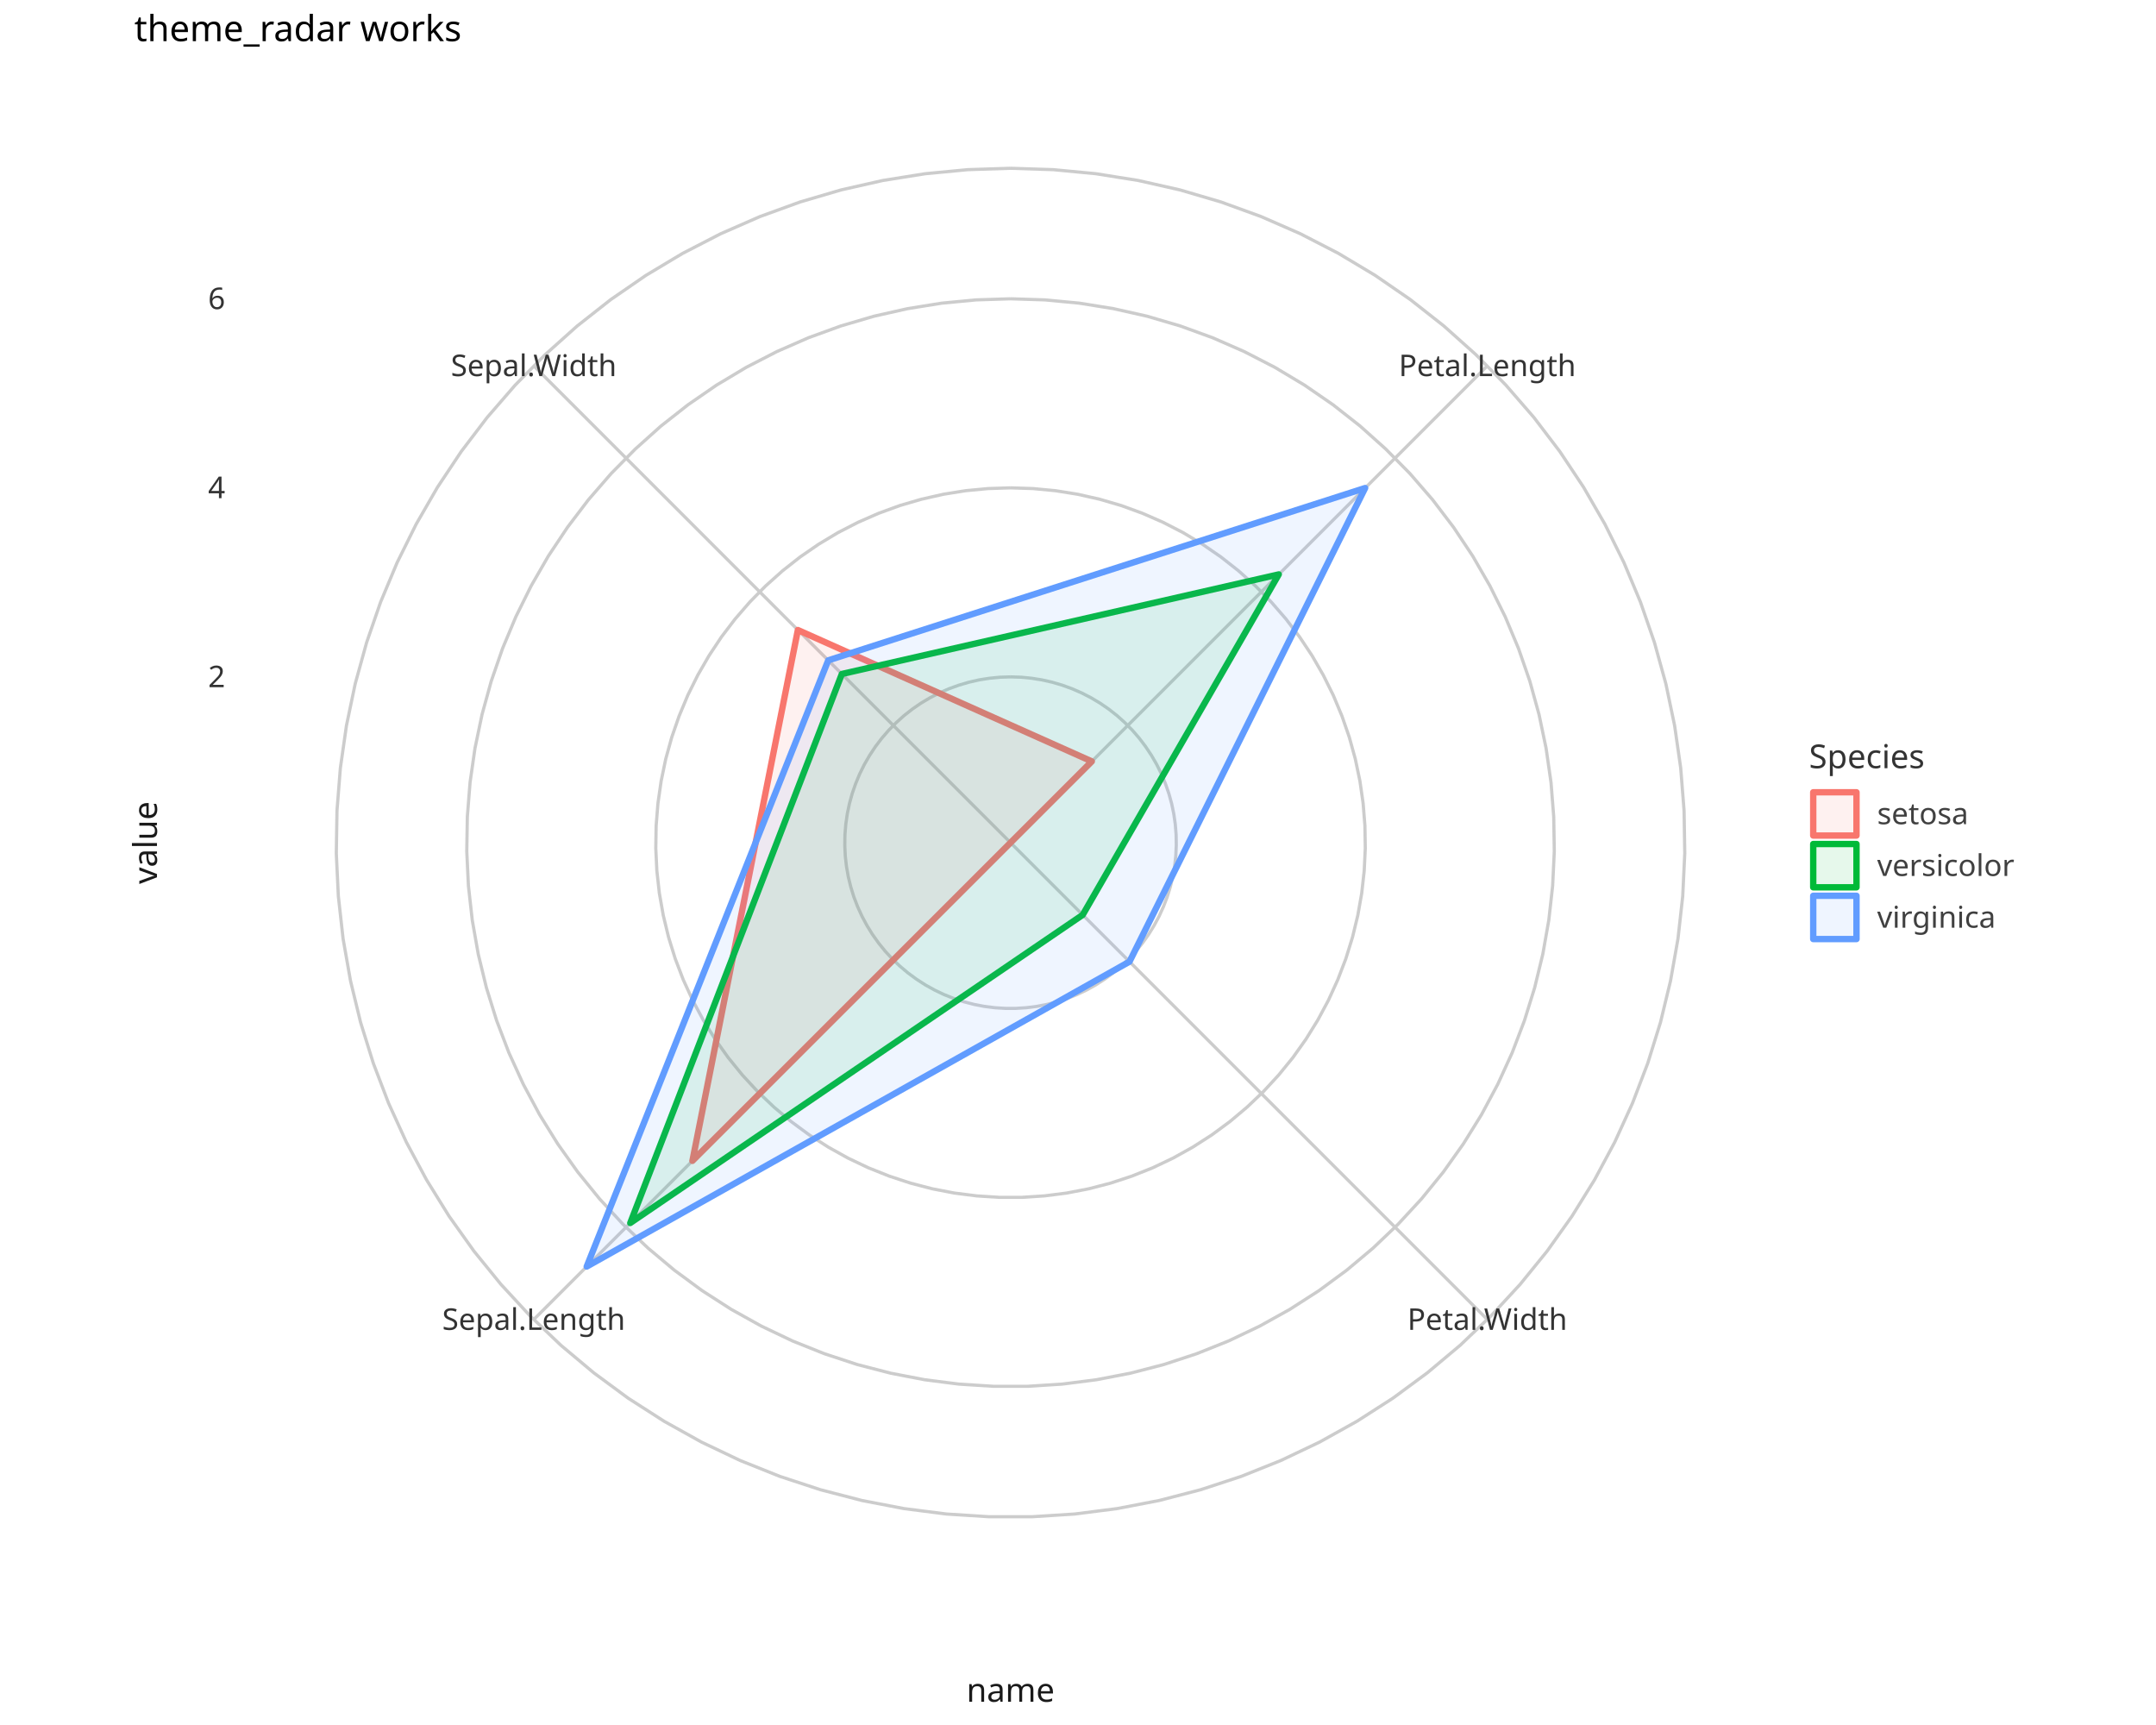
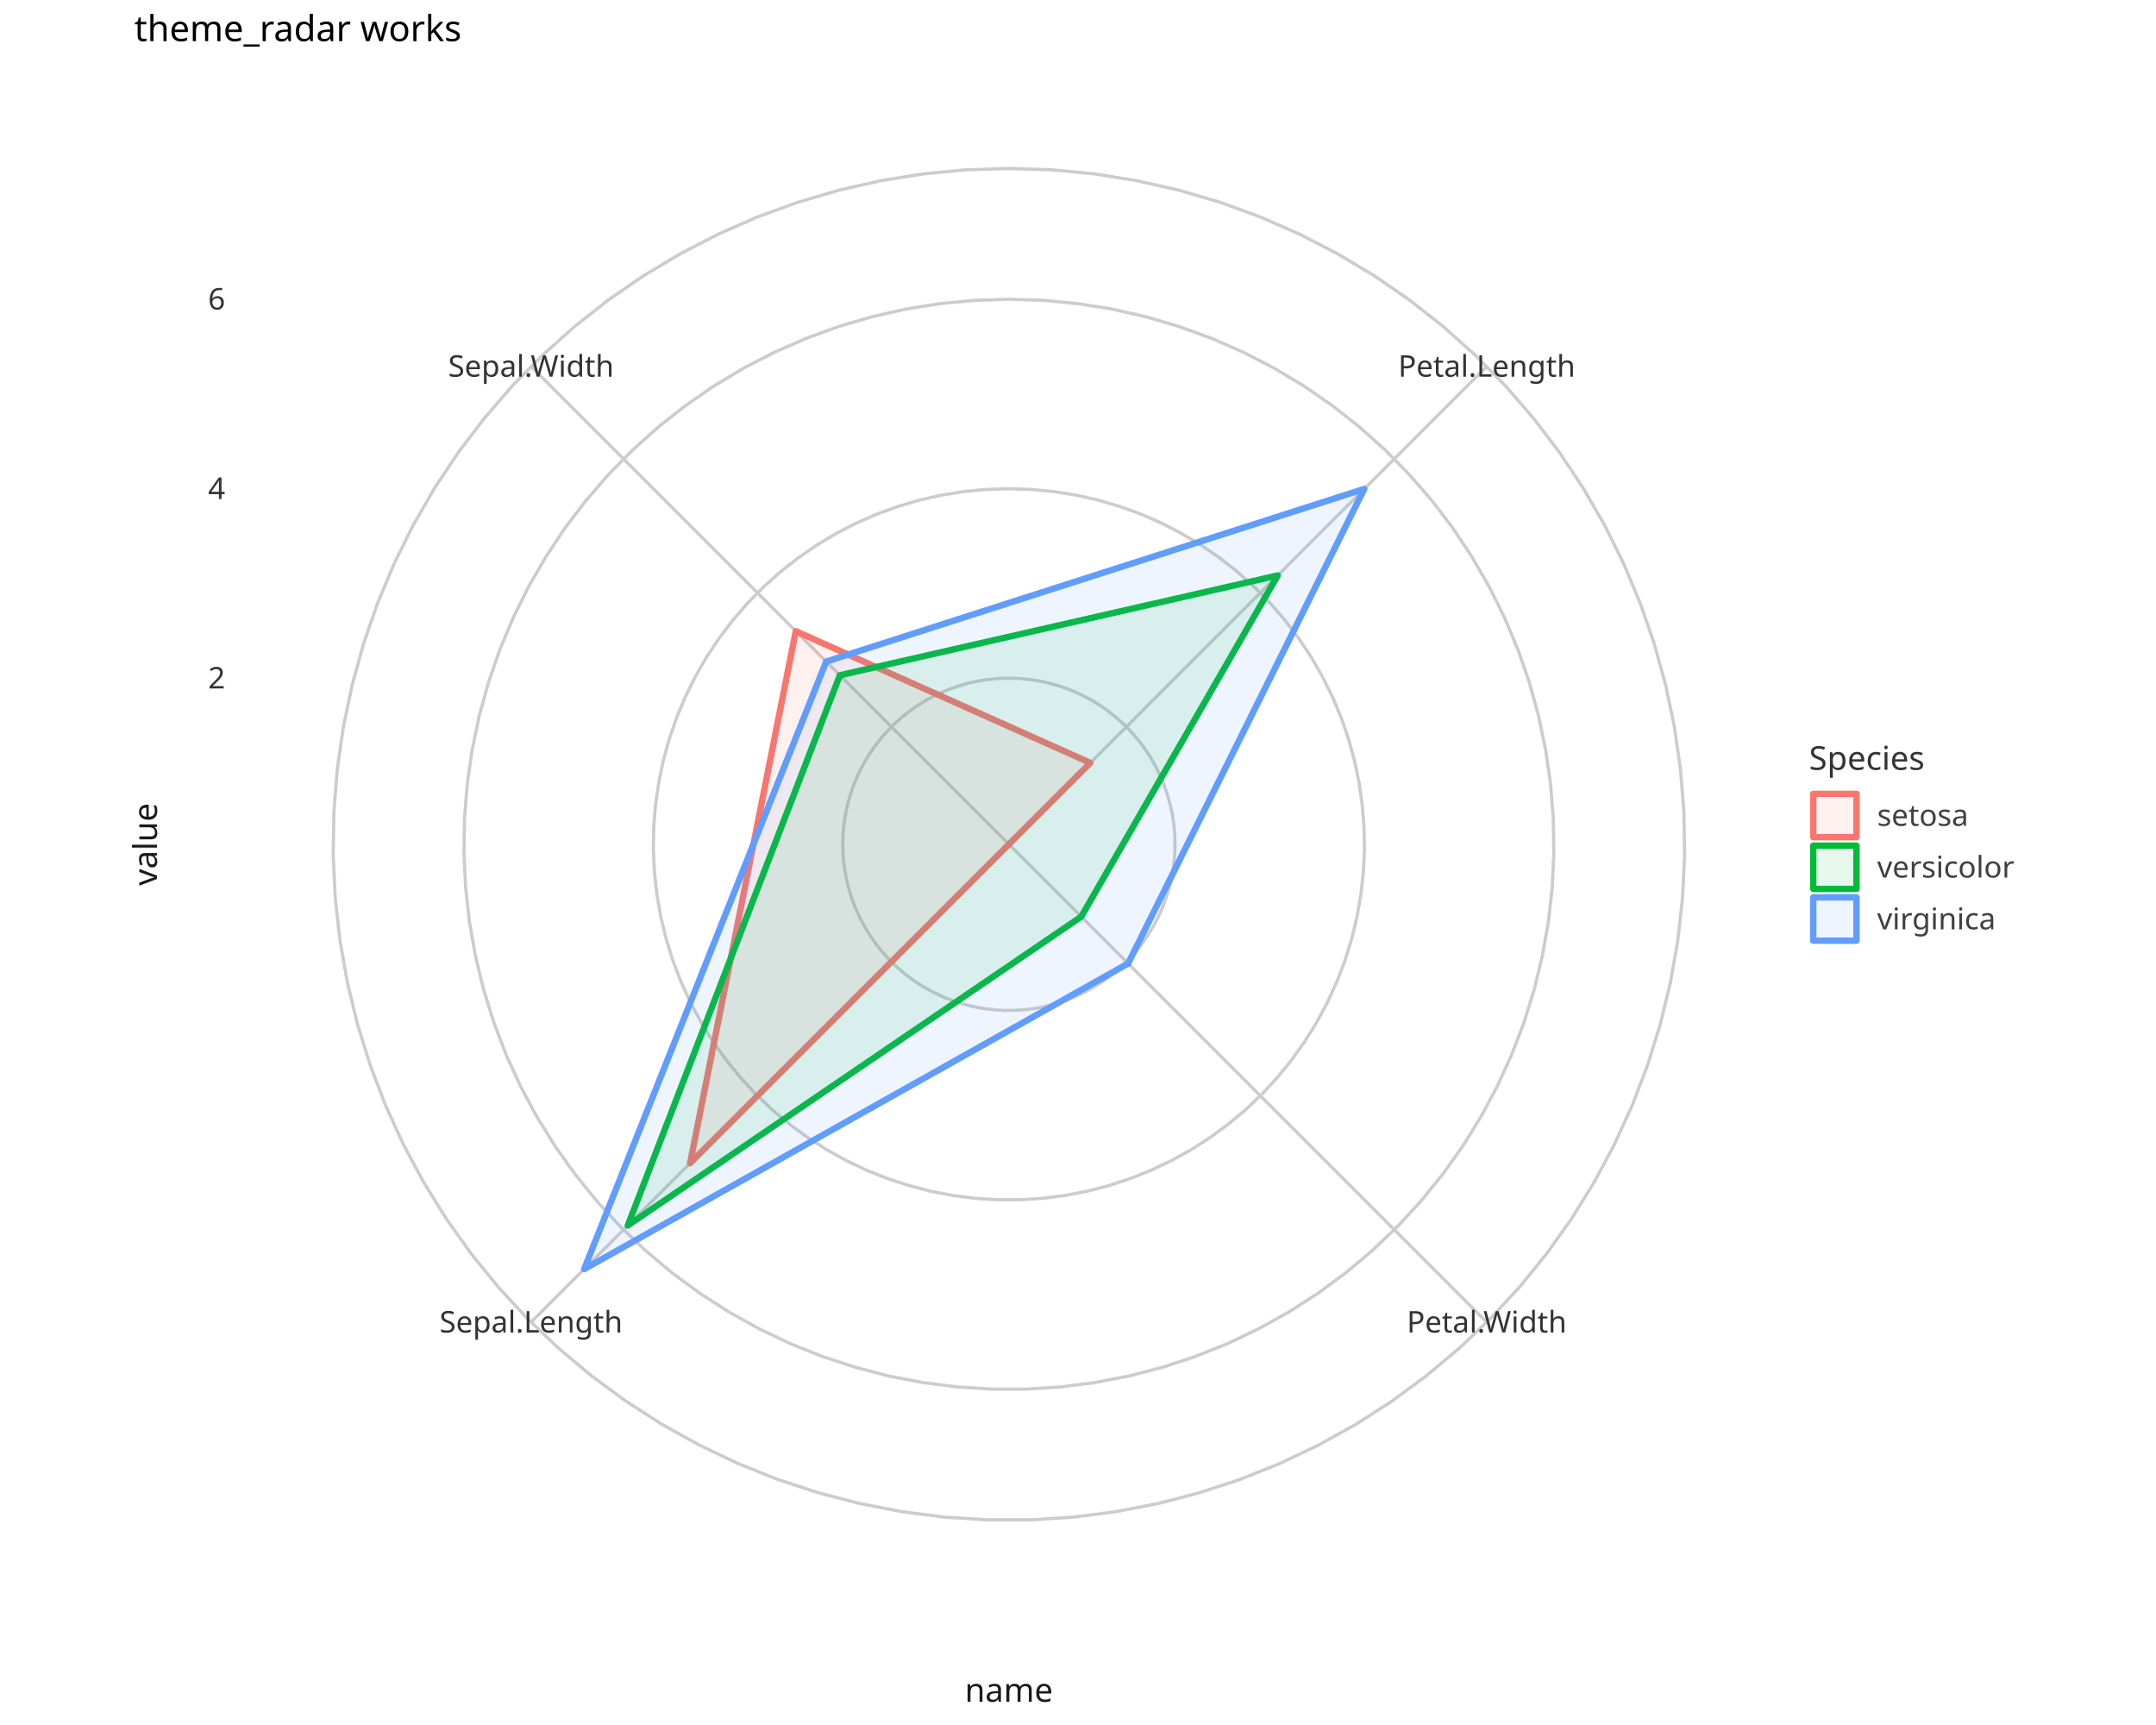
<svg xmlns="http://www.w3.org/2000/svg" class="svglite" data-engine-version="2.0" width="720.00pt" height="576.00pt" viewBox="0 0 720.00 576.00">
  <defs>
    <style type="text/css">
    .svglite line, .svglite polyline, .svglite polygon, .svglite path, .svglite rect, .svglite circle {
      fill: none;
      stroke: #000000;
      stroke-linecap: round;
      stroke-linejoin: round;
      stroke-miterlimit: 10.00;
    }
  </style>
  </defs>
  <rect width="100%" height="100%" style="stroke: none; fill: #FFFFFF;" />
  <defs>
    <clipPath id="cpMC4wMHw3MjAuMDB8MC4wMHw1NzYuMDA=">
      <rect x="0.00" y="0.00" width="720.00" height="576.00" />
    </clipPath>
  </defs>
  <g clip-path="url(#cpMC4wMHw3MjAuMDB8MC4wMHw1NzYuMDA=)">
</g>
  <defs>
    <clipPath id="cpMzkuMzd8NjgwLjYzfDAuMDB8NTc2LjAw">
      <rect x="39.37" y="0.00" width="641.27" height="576.00" />
    </clipPath>
  </defs>
  <g clip-path="url(#cpMzkuMzd8NjgwLjYzfDAuMDB8NTc2LjAw)">
    <rect x="39.37" y="0.00" width="641.27" height="576.00" style="stroke-width: 1.07; stroke: #FFFFFF; fill: #FFFFFF;" />
  </g>
  <g clip-path="url(#cpMC4wMHw3MjAuMDB8MC4wMHw1NzYuMDA=)">
</g>
  <defs>
-     <clipPath id="cpODcuMjZ8NTg3LjY4fDMxLjE3fDUzMS41OQ==">
-       <rect x="87.26" y="31.17" width="500.42" height="500.42" />
+     <clipPath id="cpODYuMTZ8NTg3LjY4fDMxLjE3fDUzMi42OQ==">
+       <rect x="86.16" y="31.17" width="501.51" height="501.51" />
    </clipPath>
  </defs>
-   <g clip-path="url(#cpODcuMjZ8NTg3LjY4fDMxLjE3fDUzMS41OQ==)">
-     <rect x="87.26" y="31.17" width="500.42" height="500.42" style="stroke-width: 1.07; stroke: none; fill: #FFFFFF;" />
-     <polyline points="337.47,281.38 496.70,122.15 " style="stroke-width: 1.07; stroke: #CCCCCC; stroke-linecap: butt;" />
-     <polyline points="337.47,281.38 496.70,440.61 " style="stroke-width: 1.07; stroke: #CCCCCC; stroke-linecap: butt;" />
-     <polyline points="337.47,281.38 178.24,440.61 " style="stroke-width: 1.07; stroke: #CCCCCC; stroke-linecap: butt;" />
-     <polyline points="337.47,281.38 178.24,122.15 " style="stroke-width: 1.07; stroke: #CCCCCC; stroke-linecap: butt;" />
-     <polyline points="337.47,226.02 340.98,226.13 344.48,226.47 347.95,227.02 351.37,227.80 354.74,228.79 358.04,229.99 361.26,231.40 364.39,233.01 367.40,234.81 370.29,236.80 373.05,238.97 375.67,241.32 378.14,243.82 380.44,246.48 382.56,249.27 384.51,252.20 386.27,255.24 387.83,258.39 389.18,261.63 390.33,264.94 391.27,268.33 391.99,271.77 392.49,275.25 392.77,278.75 392.82,282.26 392.66,285.77 392.27,289.26 391.66,292.72 390.83,296.13 389.79,299.49 388.53,302.77 387.07,305.97 385.41,309.06 383.56,312.05 381.52,314.91 379.31,317.64 376.92,320.22 374.38,322.64 371.69,324.90 368.86,326.98 365.91,328.88 362.84,330.59 359.67,332.10 356.40,333.40 353.07,334.50 349.67,335.38 346.22,336.05 342.73,336.49 339.23,336.71 335.71,336.71 332.21,336.49 328.72,336.05 325.27,335.38 321.87,334.50 318.54,333.40 315.27,332.10 312.10,330.59 309.03,328.88 306.08,326.98 303.25,324.90 300.56,322.64 298.01,320.22 295.63,317.64 293.42,314.91 291.38,312.05 289.53,309.06 287.87,305.97 286.41,302.77 285.15,299.49 284.11,296.13 283.28,292.72 282.67,289.26 282.28,285.77 282.12,282.26 282.17,278.75 282.45,275.25 282.95,271.77 283.67,268.33 284.61,264.94 285.76,261.63 287.11,258.39 288.67,255.24 290.43,252.20 292.37,249.27 294.50,246.48 296.80,243.82 299.27,241.32 301.88,238.97 304.65,236.80 307.54,234.81 310.55,233.01 313.68,231.40 316.89,229.99 320.20,228.79 323.57,227.80 326.99,227.02 330.46,226.47 333.96,226.13 337.47,226.02 " style="stroke-width: 1.07; stroke: #CCCCCC; stroke-linecap: butt;" />
-     <polyline points="337.47,162.90 344.98,163.14 352.47,163.85 359.89,165.04 367.23,166.70 374.44,168.81 381.51,171.39 388.39,174.40 395.08,177.84 401.53,181.71 407.72,185.97 413.63,190.62 419.23,195.63 424.51,200.99 429.43,206.67 433.98,212.65 438.15,218.91 441.91,225.43 445.25,232.16 448.15,239.10 450.61,246.20 452.61,253.45 454.15,260.81 455.22,268.25 455.82,275.74 455.94,283.26 455.58,290.77 454.75,298.24 453.44,305.65 451.67,312.96 449.44,320.14 446.75,327.16 443.63,334.00 440.08,340.62 436.12,347.01 431.76,353.14 427.01,358.97 421.91,364.50 416.47,369.68 410.71,374.52 404.66,378.98 398.33,383.04 391.76,386.70 384.97,389.93 377.99,392.72 370.85,395.07 363.57,396.96 356.19,398.38 348.73,399.33 341.23,399.81 333.71,399.81 326.21,399.33 318.75,398.38 311.37,396.96 304.09,395.07 296.95,392.72 289.97,389.93 283.18,386.70 276.61,383.04 270.28,378.98 264.23,374.52 258.47,369.68 253.03,364.50 247.92,358.97 243.18,353.14 238.82,347.01 234.86,340.62 231.31,334.00 228.18,327.16 225.50,320.14 223.27,312.96 221.50,305.65 220.19,298.24 219.36,290.77 219.00,283.26 219.12,275.74 219.72,268.25 220.79,260.81 222.32,253.45 224.33,246.20 226.79,239.10 229.69,232.16 233.03,225.43 236.79,218.91 240.95,212.65 245.51,206.67 250.43,200.99 255.71,195.63 261.31,190.62 267.22,185.97 273.41,181.71 279.86,177.84 286.55,174.40 293.43,171.39 300.50,168.81 307.71,166.70 315.05,165.04 322.47,163.85 329.95,163.14 337.47,162.90 " style="stroke-width: 1.07; stroke: #CCCCCC; stroke-linecap: butt;" />
-     <polyline points="337.47,99.77 348.99,100.14 360.46,101.23 371.84,103.06 383.08,105.59 394.14,108.84 404.97,112.78 415.52,117.40 425.77,122.68 435.65,128.60 445.15,135.14 454.21,142.26 462.79,149.95 470.88,158.16 478.42,166.87 485.40,176.04 491.79,185.63 497.55,195.61 502.67,205.94 507.12,216.57 510.89,227.46 513.96,238.57 516.32,249.85 517.96,261.25 518.87,272.74 519.06,284.26 518.51,295.78 517.23,307.23 515.23,318.58 512.51,329.78 509.09,340.78 504.98,351.55 500.19,362.03 494.75,372.19 488.67,381.98 481.99,391.37 474.72,400.31 466.90,408.78 458.56,416.73 449.73,424.14 440.45,430.97 430.76,437.20 420.69,442.80 410.28,447.76 399.58,452.04 388.63,455.64 377.48,458.53 366.16,460.71 354.73,462.17 343.23,462.90 331.71,462.90 320.21,462.17 308.78,460.71 297.46,458.53 286.30,455.64 275.36,452.04 264.66,447.76 254.25,442.80 244.18,437.20 234.49,430.97 225.21,424.14 216.38,416.73 208.04,408.78 200.22,400.31 192.95,391.37 186.27,381.98 180.19,372.19 174.75,362.03 169.96,351.55 165.85,340.78 162.43,329.78 159.71,318.58 157.71,307.23 156.43,295.78 155.88,284.26 156.07,272.74 156.98,261.25 158.62,249.85 160.98,238.57 164.05,227.46 167.82,216.57 172.27,205.94 177.39,195.61 183.15,185.63 189.54,176.04 196.51,166.87 204.06,158.16 212.15,149.95 220.73,142.26 229.79,135.14 239.28,128.60 249.17,122.68 259.42,117.40 269.97,112.78 280.80,108.84 291.86,105.59 303.10,103.06 314.48,101.23 325.95,100.14 337.47,99.77 " style="stroke-width: 1.07; stroke: #CCCCCC; stroke-linecap: butt;" />
-     <polyline points="337.47,56.19 351.75,56.65 365.98,58.01 380.09,60.26 394.03,63.41 407.74,67.44 421.16,72.32 434.25,78.05 446.96,84.60 459.22,91.94 470.99,100.04 482.22,108.88 492.87,118.41 502.89,128.59 512.25,139.39 520.90,150.76 528.82,162.66 535.96,175.03 542.31,187.84 547.83,201.02 552.50,214.52 556.31,228.29 559.24,242.28 561.27,256.42 562.40,270.67 562.63,284.96 561.95,299.23 560.37,313.43 557.88,327.50 554.52,341.39 550.27,355.03 545.17,368.38 539.24,381.38 532.49,393.98 524.95,406.12 516.67,417.76 507.66,428.85 497.96,439.35 487.62,449.21 476.67,458.39 465.17,466.87 453.14,474.59 440.66,481.54 427.75,487.68 414.49,492.99 400.91,497.45 387.08,501.04 373.05,503.74 358.88,505.55 344.61,506.46 330.32,506.46 316.06,505.55 301.89,503.74 287.86,501.04 274.03,497.45 260.45,492.99 247.18,487.68 234.28,481.54 221.80,474.59 209.77,466.87 198.27,458.39 187.32,449.21 176.98,439.35 167.28,428.85 158.27,417.76 149.98,406.12 142.45,393.98 135.70,381.38 129.77,368.38 124.67,355.03 120.42,341.39 117.05,327.50 114.57,313.43 112.99,299.23 112.31,284.96 112.54,270.67 113.67,256.42 115.70,242.28 118.63,228.29 122.44,214.52 127.11,201.02 132.63,187.84 138.98,175.03 146.12,162.66 154.04,150.76 162.69,139.39 172.05,128.59 182.07,118.41 192.72,108.88 203.95,100.04 215.72,91.94 227.98,84.60 240.68,78.05 253.78,72.32 267.20,67.44 280.91,63.41 294.85,60.26 308.96,58.01 323.19,56.65 337.47,56.19 " style="stroke-width: 1.07; stroke: #CCCCCC; stroke-linecap: butt;" />
-     <polygon points="231.24,387.62 266.45,210.37 364.61,254.24 337.47,281.38 " style="stroke-width: 2.13; stroke: #F8766D; stroke-linecap: butt; fill: #F8766D; fill-opacity: 0.10;" />
-     <polygon points="210.48,408.37 281.14,225.05 427.05,191.80 361.57,305.49 " style="stroke-width: 2.13; stroke: #00BA38; stroke-linecap: butt; fill: #00BA38; fill-opacity: 0.10;" />
-     <polygon points="195.93,422.92 276.59,220.50 455.89,162.96 377.20,321.11 " style="stroke-width: 2.13; stroke: #619CFF; stroke-linecap: butt; fill: #619CFF; fill-opacity: 0.10;" />
-     <text x="496.70" y="125.59" text-anchor="middle" style="font-size: 10.00px; fill: #333333; font-family: sans;" textLength="56.16px" lengthAdjust="spacingAndGlyphs">Petal.Length</text>
-     <text x="496.70" y="444.06" text-anchor="middle" style="font-size: 10.00px; fill: #333333; font-family: sans;" textLength="51.13px" lengthAdjust="spacingAndGlyphs">Petal.Width</text>
-     <text x="178.24" y="444.06" text-anchor="middle" style="font-size: 10.00px; fill: #333333; font-family: sans;" textLength="58.94px" lengthAdjust="spacingAndGlyphs">Sepal.Length</text>
-     <text x="178.24" y="125.59" text-anchor="middle" style="font-size: 10.00px; fill: #333333; font-family: sans;" textLength="53.92px" lengthAdjust="spacingAndGlyphs">Sepal.Width</text>
+   <g clip-path="url(#cpODYuMTZ8NTg3LjY4fDMxLjE3fDUzMi42OQ==)">
+     <rect x="86.16" y="31.17" width="501.51" height="501.51" style="stroke-width: 1.07; stroke: none; fill: #FFFFFF;" />
+     <polyline points="336.92,281.93 496.50,122.35 " style="stroke-width: 1.07; stroke: #CCCCCC; stroke-linecap: butt;" />
+     <polyline points="336.92,281.93 496.50,441.51 " style="stroke-width: 1.07; stroke: #CCCCCC; stroke-linecap: butt;" />
+     <polyline points="336.92,281.93 177.34,441.51 " style="stroke-width: 1.07; stroke: #CCCCCC; stroke-linecap: butt;" />
+     <polyline points="336.92,281.93 177.34,122.35 " style="stroke-width: 1.07; stroke: #CCCCCC; stroke-linecap: butt;" />
+     <polyline points="336.92,226.45 340.44,226.56 343.95,226.90 347.42,227.45 350.86,228.23 354.23,229.22 357.54,230.42 360.77,231.83 363.90,233.45 366.92,235.26 369.82,237.25 372.58,239.43 375.21,241.78 377.68,244.29 379.98,246.95 382.12,249.75 384.07,252.68 385.83,255.73 387.39,258.88 388.75,262.13 389.90,265.46 390.84,268.85 391.56,272.30 392.06,275.78 392.34,279.29 392.40,282.81 392.23,286.33 391.84,289.83 391.23,293.29 390.40,296.71 389.35,300.08 388.10,303.37 386.63,306.57 384.97,309.67 383.11,312.66 381.07,315.53 378.85,318.26 376.46,320.85 373.91,323.28 371.22,325.54 368.38,327.63 365.42,329.53 362.34,331.24 359.17,332.76 355.90,334.07 352.55,335.16 349.14,336.05 345.69,336.71 342.20,337.16 338.68,337.38 335.16,337.38 331.65,337.16 328.16,336.71 324.70,336.05 321.29,335.16 317.95,334.07 314.68,332.76 311.50,331.24 308.42,329.53 305.46,327.63 302.63,325.54 299.93,323.28 297.38,320.85 294.99,318.26 292.77,315.53 290.73,312.66 288.87,309.67 287.21,306.57 285.75,303.37 284.49,300.08 283.45,296.71 282.62,293.29 282.01,289.83 281.61,286.33 281.45,282.81 281.50,279.29 281.78,275.78 282.28,272.30 283.00,268.85 283.94,265.46 285.09,262.13 286.45,258.88 288.02,255.73 289.78,252.68 291.73,249.75 293.86,246.95 296.17,244.29 298.64,241.78 301.26,239.43 304.03,237.25 306.93,235.26 309.95,233.45 313.08,231.83 316.30,230.42 319.61,229.22 322.99,228.23 326.42,227.45 329.90,226.90 333.40,226.56 336.92,226.45 " style="stroke-width: 1.07; stroke: #CCCCCC; stroke-linecap: butt;" />
+     <polyline points="336.92,163.19 344.45,163.43 351.95,164.14 359.39,165.33 366.74,166.99 373.97,169.12 381.05,171.69 387.96,174.71 394.65,178.17 401.12,182.04 407.33,186.31 413.25,190.97 418.86,195.99 424.15,201.36 429.08,207.06 433.65,213.05 437.82,219.33 441.59,225.85 444.94,232.60 447.85,239.55 450.31,246.67 452.32,253.94 453.86,261.31 454.93,268.77 455.53,276.28 455.65,283.81 455.29,291.34 454.46,298.83 453.15,306.25 451.37,313.57 449.13,320.77 446.45,327.81 443.32,334.66 439.76,341.30 435.78,347.71 431.41,353.84 426.66,359.69 421.55,365.23 416.10,370.43 410.32,375.27 404.26,379.74 397.92,383.81 391.33,387.47 384.53,390.71 377.53,393.51 370.38,395.86 363.08,397.76 355.68,399.18 348.21,400.14 340.69,400.61 333.15,400.61 325.63,400.14 318.16,399.18 310.76,397.76 303.47,395.86 296.31,393.51 289.31,390.71 282.51,387.47 275.93,383.81 269.59,379.74 263.52,375.27 257.75,370.43 252.29,365.23 247.18,359.69 242.43,353.84 238.06,347.71 234.09,341.30 230.53,334.66 227.40,327.81 224.71,320.77 222.47,313.57 220.69,306.25 219.39,298.83 218.55,291.34 218.19,283.81 218.31,276.28 218.91,268.77 219.98,261.31 221.52,253.94 223.53,246.67 226.00,239.55 228.91,232.60 232.25,225.85 236.02,219.33 240.20,213.05 244.76,207.06 249.69,201.36 254.98,195.99 260.59,190.97 266.52,186.31 272.72,182.04 279.19,178.17 285.89,174.71 292.79,171.69 299.87,169.12 307.10,166.99 314.45,165.33 321.89,164.14 329.39,163.43 336.92,163.19 " style="stroke-width: 1.07; stroke: #CCCCCC; stroke-linecap: butt;" />
+     <polyline points="336.92,99.92 348.47,100.29 359.96,101.39 371.37,103.21 382.63,105.76 393.71,109.01 404.57,112.96 415.15,117.59 425.41,122.88 435.32,128.82 444.83,135.37 453.91,142.51 462.52,150.21 470.62,158.44 478.19,167.17 485.18,176.36 491.58,185.97 497.35,195.97 502.48,206.32 506.94,216.97 510.72,227.89 513.80,239.02 516.16,250.33 517.81,261.76 518.72,273.27 518.91,284.82 518.36,296.35 517.08,307.83 515.07,319.21 512.35,330.43 508.92,341.46 504.80,352.25 500.00,362.75 494.54,372.93 488.46,382.75 481.76,392.16 474.47,401.12 466.64,409.60 458.28,417.57 449.43,425.00 440.13,431.85 430.41,438.09 420.32,443.70 409.89,448.67 399.17,452.96 388.20,456.56 377.02,459.47 365.68,461.65 354.22,463.11 342.70,463.85 331.15,463.85 319.62,463.11 308.16,461.65 296.82,459.47 285.64,456.56 274.67,452.96 263.95,448.67 253.52,443.70 243.43,438.09 233.71,431.85 224.41,425.00 215.57,417.57 207.21,409.60 199.37,401.12 192.09,392.16 185.39,382.75 179.30,372.93 173.84,362.75 169.05,352.25 164.93,341.46 161.50,330.43 158.77,319.21 156.77,307.83 155.49,296.35 154.94,284.82 155.12,273.27 156.04,261.76 157.68,250.33 160.05,239.02 163.12,227.89 166.90,216.97 171.36,206.32 176.49,195.97 182.27,185.97 188.66,176.36 195.66,167.17 203.22,158.44 211.32,150.21 219.93,142.51 229.01,135.37 238.52,128.82 248.43,122.88 258.70,117.59 269.28,112.96 280.13,109.01 291.21,105.76 302.48,103.21 313.88,101.39 325.38,100.29 336.92,99.92 " style="stroke-width: 1.07; stroke: #CCCCCC; stroke-linecap: butt;" />
+     <polyline points="336.92,56.25 351.24,56.70 365.49,58.06 379.63,60.33 393.60,63.48 407.34,67.52 420.80,72.41 433.92,78.16 446.65,84.72 458.93,92.07 470.73,100.20 481.99,109.05 492.66,118.60 502.71,128.80 512.08,139.63 520.76,151.02 528.69,162.95 535.85,175.35 542.21,188.18 547.74,201.39 552.43,214.92 556.24,228.72 559.17,242.74 561.21,256.92 562.35,271.19 562.57,285.51 561.89,299.82 560.31,314.05 557.82,328.15 554.44,342.07 550.19,355.74 545.08,369.12 539.13,382.15 532.37,394.77 524.82,406.94 516.51,418.61 507.48,429.72 497.76,440.24 487.40,450.12 476.43,459.33 464.90,467.82 452.85,475.56 440.34,482.52 427.40,488.68 414.11,494.00 400.50,498.47 386.64,502.07 372.58,504.78 358.37,506.59 344.08,507.50 329.76,507.50 315.47,506.59 301.26,504.78 287.20,502.07 273.34,498.47 259.73,494.00 246.44,488.68 233.51,482.52 220.99,475.56 208.95,467.82 197.41,459.33 186.44,450.12 176.08,440.24 166.36,429.72 157.33,418.61 149.03,406.94 141.48,394.77 134.71,382.15 128.76,369.12 123.65,355.74 119.40,342.07 116.02,328.15 113.54,314.05 111.95,299.82 111.27,285.51 111.50,271.19 112.63,256.92 114.67,242.74 117.60,228.72 121.42,214.92 126.10,201.39 131.63,188.18 137.99,175.35 145.15,162.95 153.09,151.02 161.76,139.63 171.14,128.80 181.18,118.60 191.86,109.05 203.11,100.20 214.91,92.07 227.20,84.72 239.92,78.16 253.04,72.41 266.50,67.52 280.24,63.48 294.21,60.33 308.35,58.06 322.61,56.70 336.92,56.25 " style="stroke-width: 1.07; stroke: #CCCCCC; stroke-linecap: butt;" />
+     <polygon points="230.46,388.40 265.75,210.76 364.12,254.73 336.92,281.93 " style="stroke-width: 2.13; stroke: #F8766D; stroke-linecap: butt; fill: #F8766D; fill-opacity: 0.10;" />
+     <polygon points="209.65,409.20 280.47,225.48 426.70,192.15 361.08,306.09 " style="stroke-width: 2.13; stroke: #00BA38; stroke-linecap: butt; fill: #00BA38; fill-opacity: 0.10;" />
+     <polygon points="195.07,423.78 275.91,220.91 455.60,163.25 376.73,321.74 " style="stroke-width: 2.13; stroke: #619CFF; stroke-linecap: butt; fill: #619CFF; fill-opacity: 0.10;" />
+     <text x="496.50" y="125.79" text-anchor="middle" style="font-size: 10.00px; fill: #333333; font-family: sans;" textLength="56.16px" lengthAdjust="spacingAndGlyphs">Petal.Length</text>
+     <text x="496.50" y="444.95" text-anchor="middle" style="font-size: 10.00px; fill: #333333; font-family: sans;" textLength="51.13px" lengthAdjust="spacingAndGlyphs">Petal.Width</text>
+     <text x="177.34" y="444.95" text-anchor="middle" style="font-size: 10.00px; fill: #333333; font-family: sans;" textLength="58.94px" lengthAdjust="spacingAndGlyphs">Sepal.Length</text>
+     <text x="177.34" y="125.79" text-anchor="middle" style="font-size: 10.00px; fill: #333333; font-family: sans;" textLength="53.92px" lengthAdjust="spacingAndGlyphs">Sepal.Width</text>
  </g>
  <g clip-path="url(#cpMC4wMHw3MjAuMDB8MC4wMHw1NzYuMDA=)">
-     <text x="75.21" y="229.46" text-anchor="end" style="font-size: 10.00px; fill: #333333; font-family: sans;" textLength="5.56px" lengthAdjust="spacingAndGlyphs">2</text>
-     <text x="75.21" y="166.34" text-anchor="end" style="font-size: 10.00px; fill: #333333; font-family: sans;" textLength="5.56px" lengthAdjust="spacingAndGlyphs">4</text>
-     <text x="75.21" y="103.21" text-anchor="end" style="font-size: 10.00px; fill: #333333; font-family: sans;" textLength="5.56px" lengthAdjust="spacingAndGlyphs">6</text>
-     <text x="337.47" y="568.24" text-anchor="middle" style="font-size: 11.00px; fill: #1A1A1A; font-family: sans;" textLength="27.52px" lengthAdjust="spacingAndGlyphs">name</text>
-     <text transform="translate(52.42,281.38) rotate(-90)" text-anchor="middle" style="font-size: 11.00px; fill: #1A1A1A; font-family: sans;" textLength="26.30px" lengthAdjust="spacingAndGlyphs">value</text>
-     <rect x="598.64" y="242.32" width="76.52" height="78.13" style="stroke-width: 1.07; stroke: none; fill: #FFFFFF;" />
-     <text x="604.12" y="256.51" style="font-size: 11.00px; fill: #333333; font-family: sans;" textLength="39.14px" lengthAdjust="spacingAndGlyphs">Species</text>
-     <rect x="605.53" y="264.55" width="14.45" height="14.45" style="stroke-width: 2.13; stroke: #F8766D; stroke-linecap: butt; fill: #F8766D; fill-opacity: 0.10;" />
-     <rect x="605.53" y="281.83" width="14.45" height="14.45" style="stroke-width: 2.13; stroke: #00BA38; stroke-linecap: butt; fill: #00BA38; fill-opacity: 0.10;" />
-     <rect x="605.53" y="299.11" width="14.45" height="14.45" style="stroke-width: 2.13; stroke: #619CFF; stroke-linecap: butt; fill: #619CFF; fill-opacity: 0.10;" />
-     <text x="626.88" y="275.21" style="font-size: 10.00px; fill: #404040; font-family: sans;" textLength="29.47px" lengthAdjust="spacingAndGlyphs">setosa</text>
-     <text x="626.88" y="292.49" style="font-size: 10.00px; fill: #404040; font-family: sans;" textLength="42.80px" lengthAdjust="spacingAndGlyphs">versicolor</text>
-     <text x="626.88" y="309.77" style="font-size: 10.00px; fill: #404040; font-family: sans;" textLength="36.68px" lengthAdjust="spacingAndGlyphs">virginica</text>
+     <text x="75.21" y="229.89" text-anchor="end" style="font-size: 10.00px; fill: #333333; font-family: sans;" textLength="5.56px" lengthAdjust="spacingAndGlyphs">2</text>
+     <text x="75.21" y="166.63" text-anchor="end" style="font-size: 10.00px; fill: #333333; font-family: sans;" textLength="5.56px" lengthAdjust="spacingAndGlyphs">4</text>
+     <text x="75.21" y="103.36" text-anchor="end" style="font-size: 10.00px; fill: #333333; font-family: sans;" textLength="5.56px" lengthAdjust="spacingAndGlyphs">6</text>
+     <text x="336.92" y="568.24" text-anchor="middle" style="font-size: 11.00px; fill: #1A1A1A; font-family: sans;" textLength="27.52px" lengthAdjust="spacingAndGlyphs">name</text>
+     <text transform="translate(52.42,281.93) rotate(-90)" text-anchor="middle" style="font-size: 11.00px; fill: #1A1A1A; font-family: sans;" textLength="26.30px" lengthAdjust="spacingAndGlyphs">value</text>
+     <rect x="598.64" y="242.86" width="76.52" height="78.13" style="stroke-width: 1.07; stroke: none; fill: #FFFFFF;" />
+     <text x="604.12" y="257.06" style="font-size: 11.00px; fill: #333333; font-family: sans;" textLength="39.14px" lengthAdjust="spacingAndGlyphs">Species</text>
+     <rect x="605.53" y="265.09" width="14.45" height="14.45" style="stroke-width: 2.13; stroke: #F8766D; stroke-linecap: butt; fill: #F8766D; fill-opacity: 0.10;" />
+     <rect x="605.53" y="282.37" width="14.45" height="14.45" style="stroke-width: 2.13; stroke: #00BA38; stroke-linecap: butt; fill: #00BA38; fill-opacity: 0.10;" />
+     <rect x="605.53" y="299.65" width="14.45" height="14.45" style="stroke-width: 2.13; stroke: #619CFF; stroke-linecap: butt; fill: #619CFF; fill-opacity: 0.10;" />
+     <text x="626.88" y="275.76" style="font-size: 10.00px; fill: #404040; font-family: sans;" textLength="29.47px" lengthAdjust="spacingAndGlyphs">setosa</text>
+     <text x="626.88" y="293.04" style="font-size: 10.00px; fill: #404040; font-family: sans;" textLength="42.80px" lengthAdjust="spacingAndGlyphs">versicolor</text>
+     <text x="626.88" y="310.32" style="font-size: 10.00px; fill: #404040; font-family: sans;" textLength="36.68px" lengthAdjust="spacingAndGlyphs">virginica</text>
    <text x="44.85" y="13.74" style="font-size: 12.00px; font-family: sans;" textLength="102.73px" lengthAdjust="spacingAndGlyphs">theme_radar works</text>
  </g>
</svg>
